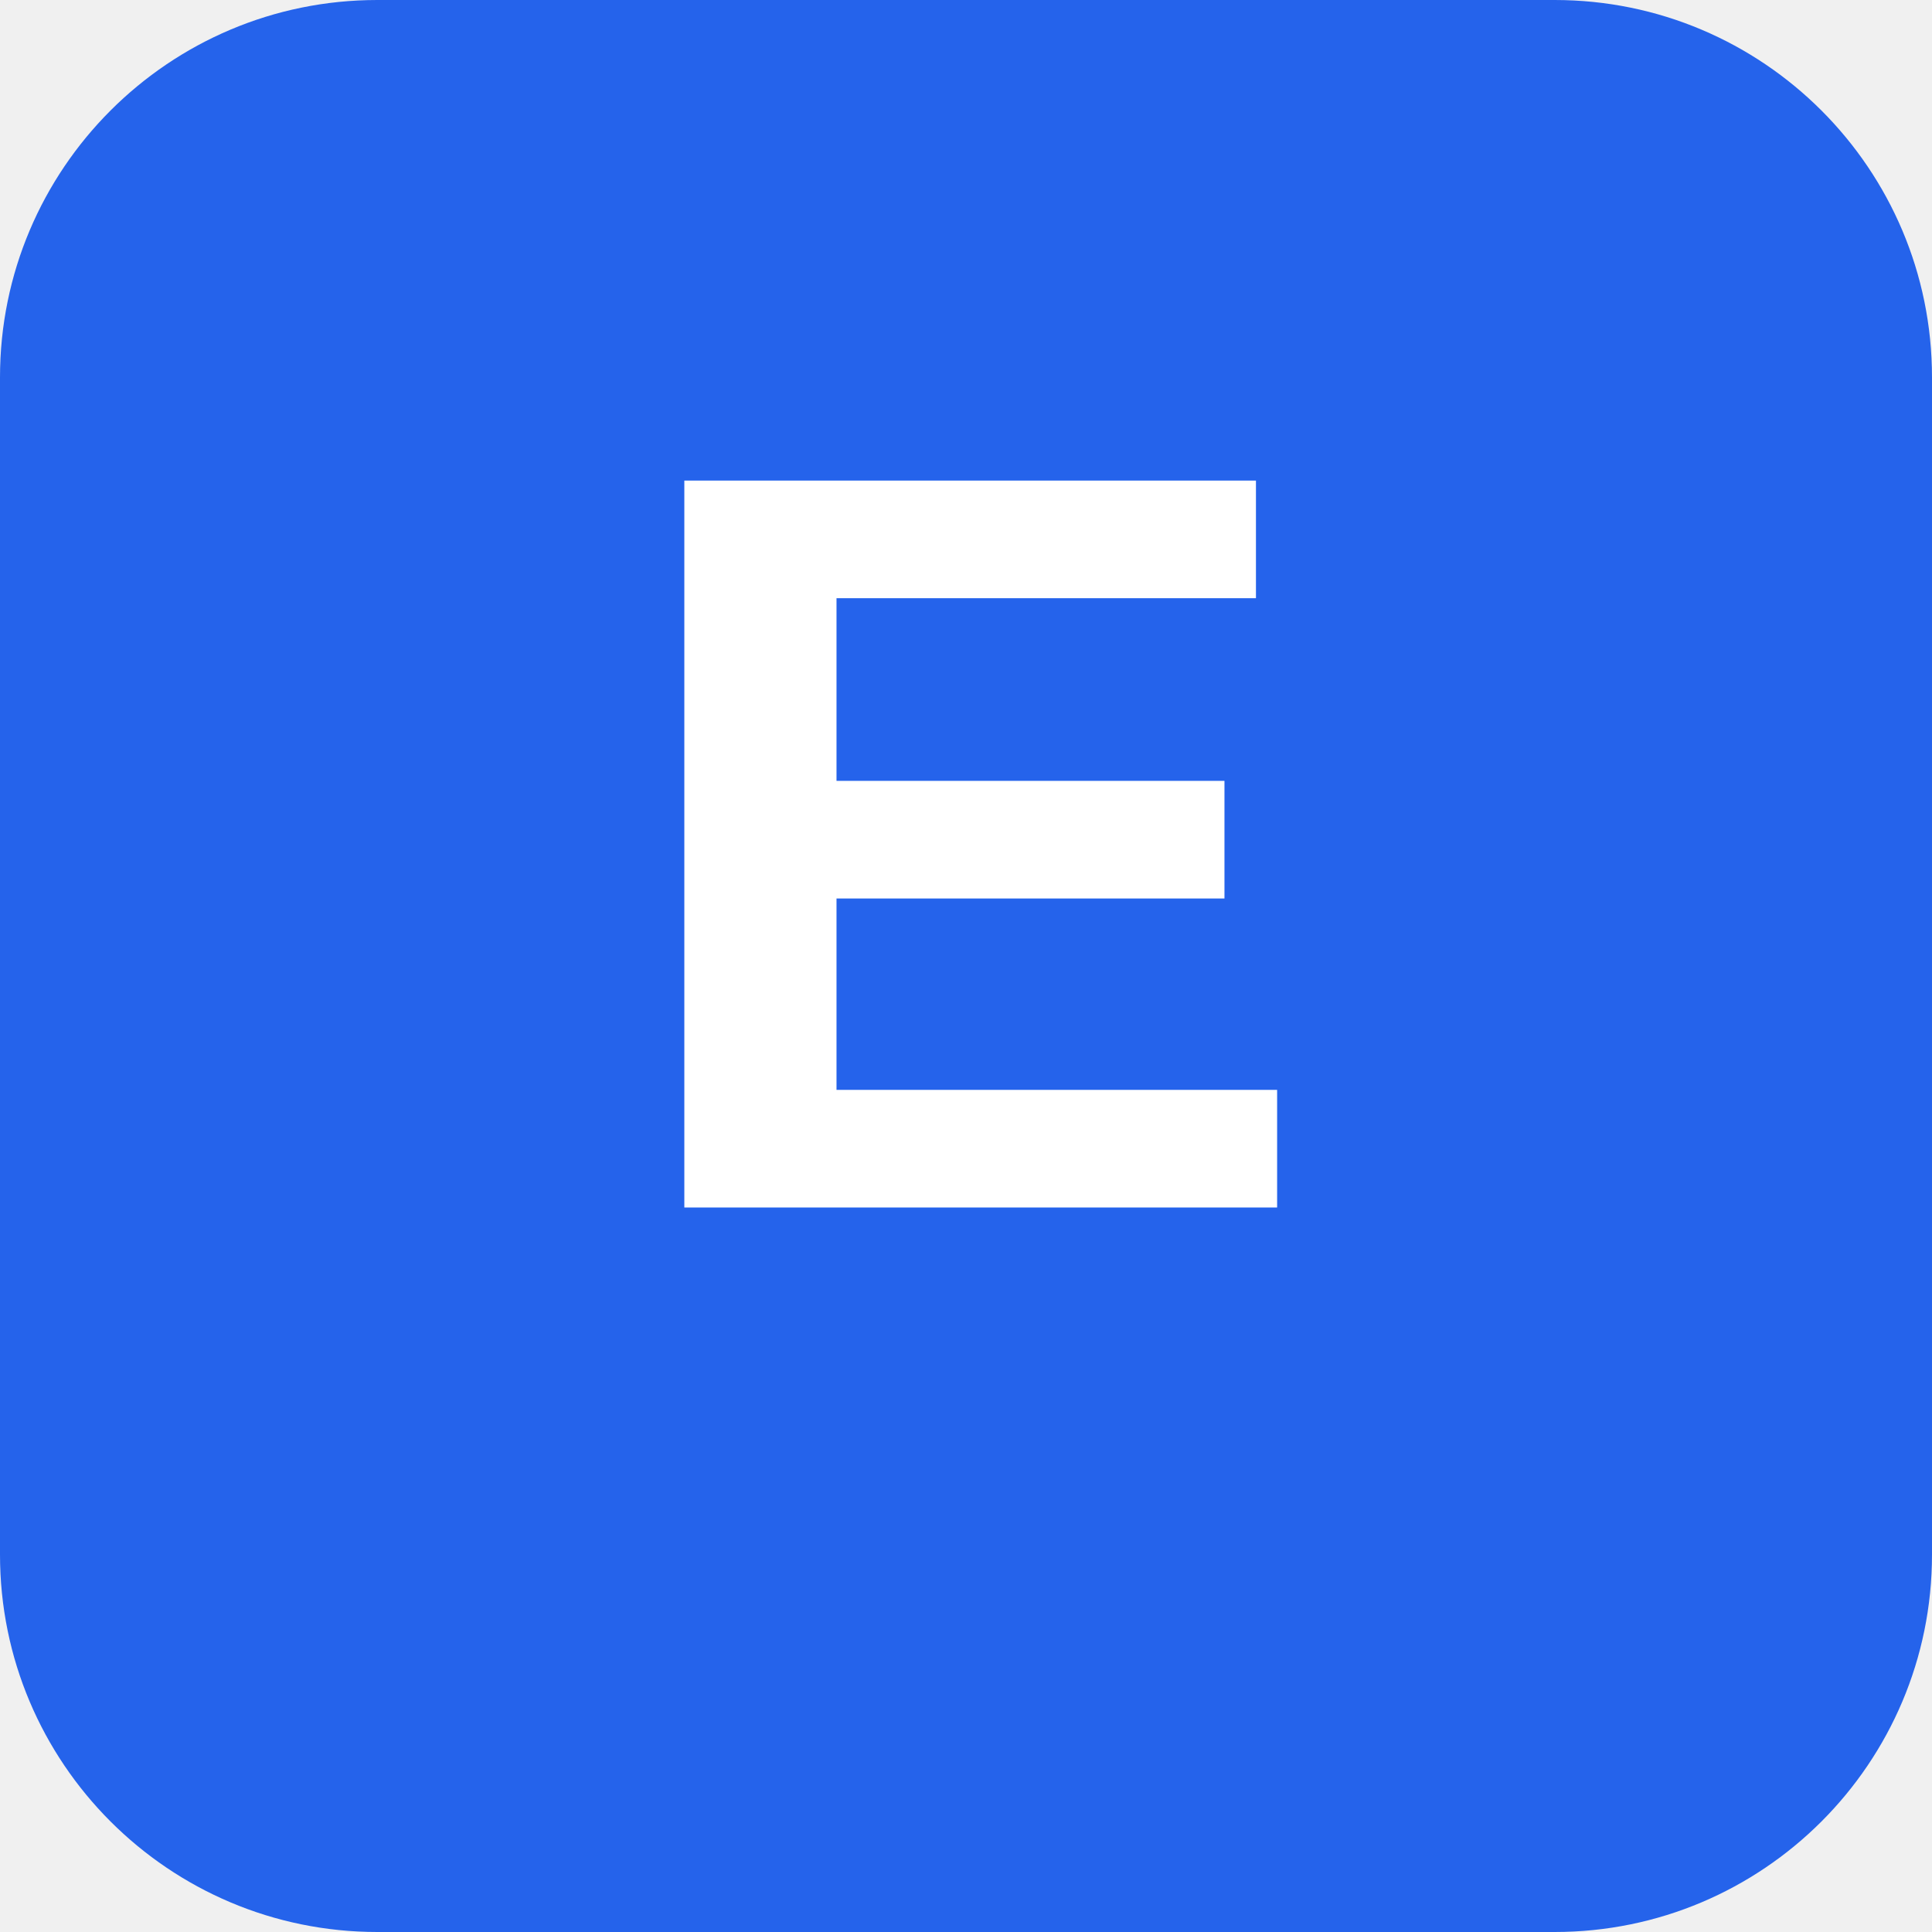
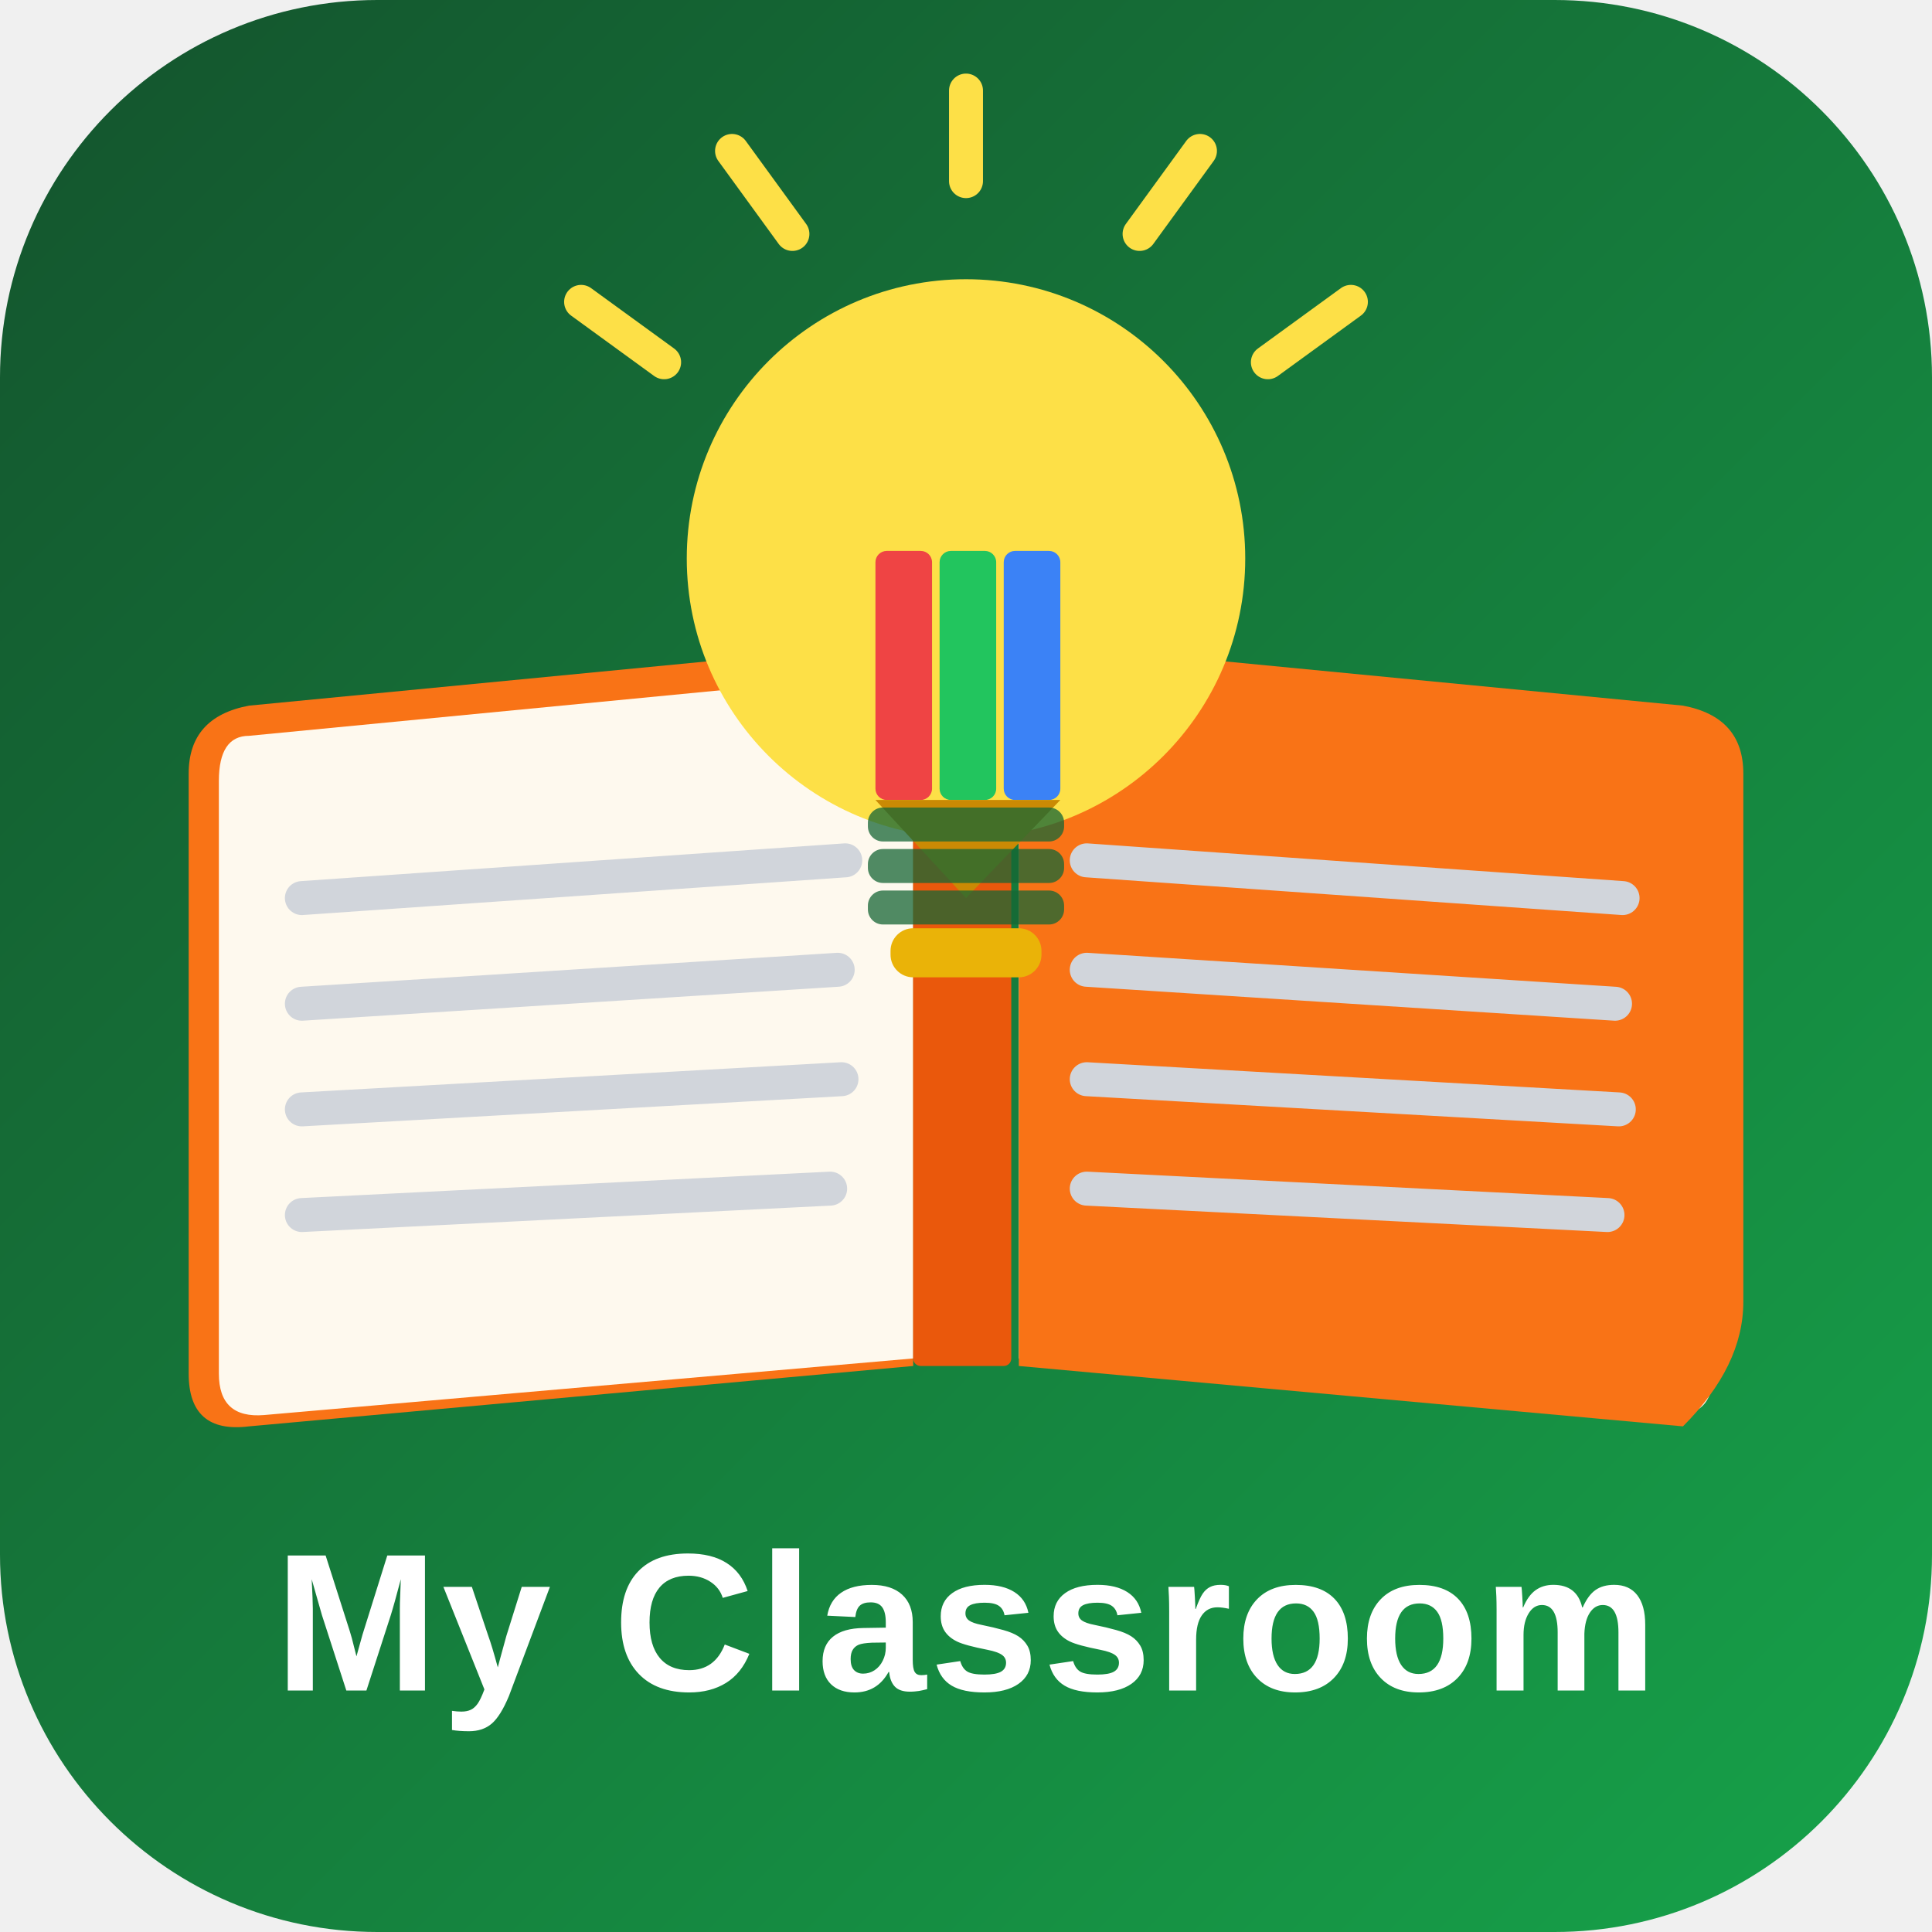
<svg xmlns="http://www.w3.org/2000/svg" viewBox="0 0 512 512">
-   <rect width="512" height="512" rx="100" fill="#2563eb" />
-   <text x="256" y="320" font-family="Arial, sans-serif" font-size="280" font-weight="bold" text-anchor="middle" fill="white">E</text>
+   <defs>
+     <linearGradient id="bg" x1="0%" y1="0%" x2="100%" y2="100%">
+       <stop offset="0%" stop-color="#14532d" />
+       <stop offset="100%" stop-color="#16a34a" />
+     </linearGradient>
+   </defs>
+   <rect width="512" height="512" rx="100" fill="url(#bg)" />
+   <path d="M50 345 L50 205 Q50 190 66 187 L242 170 L242 362 L66 378 Q50 380 50 364 Z" fill="#f97316" />
+   <path d="M66 195 L242 178 L242 360 L70 375 Q58 376 58 364 L58 207 Q58 195 66 195 Z" fill="#fef9ee" />
+   <path d="M270 178 L446 195 Q454 195 454 207 L454 364 Q454 376 442 375 L270 360 Z" fill="#fef9ee" />
+   <path d="M462 205 L462 345 Q462 362 446 378 L270 362 L270 170 L446 187 Q462 190 462 205 Z" fill="#f97316" />
+   <rect x="242" y="170" width="26" height="192" fill="#ea580c" rx="2" />
+   <line x1="80" y1="238" x2="224" y2="228" stroke="#d1d5db" stroke-width="9" stroke-linecap="round" />
+   <line x1="80" y1="266" x2="222" y2="257" stroke="#d1d5db" stroke-width="9" stroke-linecap="round" />
+   <line x1="80" y1="294" x2="223" y2="286" stroke="#d1d5db" stroke-width="9" stroke-linecap="round" />
+   <line x1="80" y1="322" x2="220" y2="315" stroke="#d1d5db" stroke-width="9" stroke-linecap="round" />
+   <line x1="288" y1="228" x2="430" y2="238" stroke="#d1d5db" stroke-width="9" stroke-linecap="round" />
+   <line x1="288" y1="257" x2="428" y2="266" stroke="#d1d5db" stroke-width="9" stroke-linecap="round" />
+   <line x1="288" y1="286" x2="429" y2="294" stroke="#d1d5db" stroke-width="9" stroke-linecap="round" />
+   <line x1="288" y1="315" x2="426" y2="322" stroke="#d1d5db" stroke-width="9" stroke-linecap="round" />
+   <line x1="256" y1="48" x2="256" y2="24" stroke="#fde047" stroke-width="9" stroke-linecap="round" />
+   <line x1="302" y1="62" x2="318" y2="40" stroke="#fde047" stroke-width="9" stroke-linecap="round" />
+   <line x1="336" y1="96" x2="358" y2="80" stroke="#fde047" stroke-width="9" stroke-linecap="round" />
+   <line x1="210" y1="62" x2="194" y2="40" stroke="#fde047" stroke-width="9" stroke-linecap="round" />
+   <line x1="176" y1="96" x2="154" y2="80" stroke="#fde047" stroke-width="9" stroke-linecap="round" />
+   <circle cx="256" cy="148" r="74" fill="#fde047" />
+   <rect x="232" y="146" width="15" height="66" rx="3" fill="#ef4444" />
+   <rect x="249" y="146" width="15" height="66" rx="3" fill="#22c55e" />
+   <rect x="266" y="146" width="15" height="66" rx="3" fill="#3b82f6" />
+   <polygon points="232,212 281,212 256,238" fill="#ca8a04" />
+   <rect x="230" y="214" width="52" height="9" rx="4" fill="#166534" opacity="0.75" />
+   <rect x="230" y="225" width="52" height="9" rx="4" fill="#166534" opacity="0.75" />
+   <rect x="230" y="236" width="52" height="9" rx="4" fill="#166534" opacity="0.75" />
+   <rect x="236" y="246" width="40" height="13" rx="6" fill="#eab308" />
+   <text x="256" y="448" font-family="'Arial Rounded MT Bold', Arial, sans-serif" font-size="52" font-weight="900" text-anchor="middle" fill="white" letter-spacing="1">My Classroom</text>
</svg>
